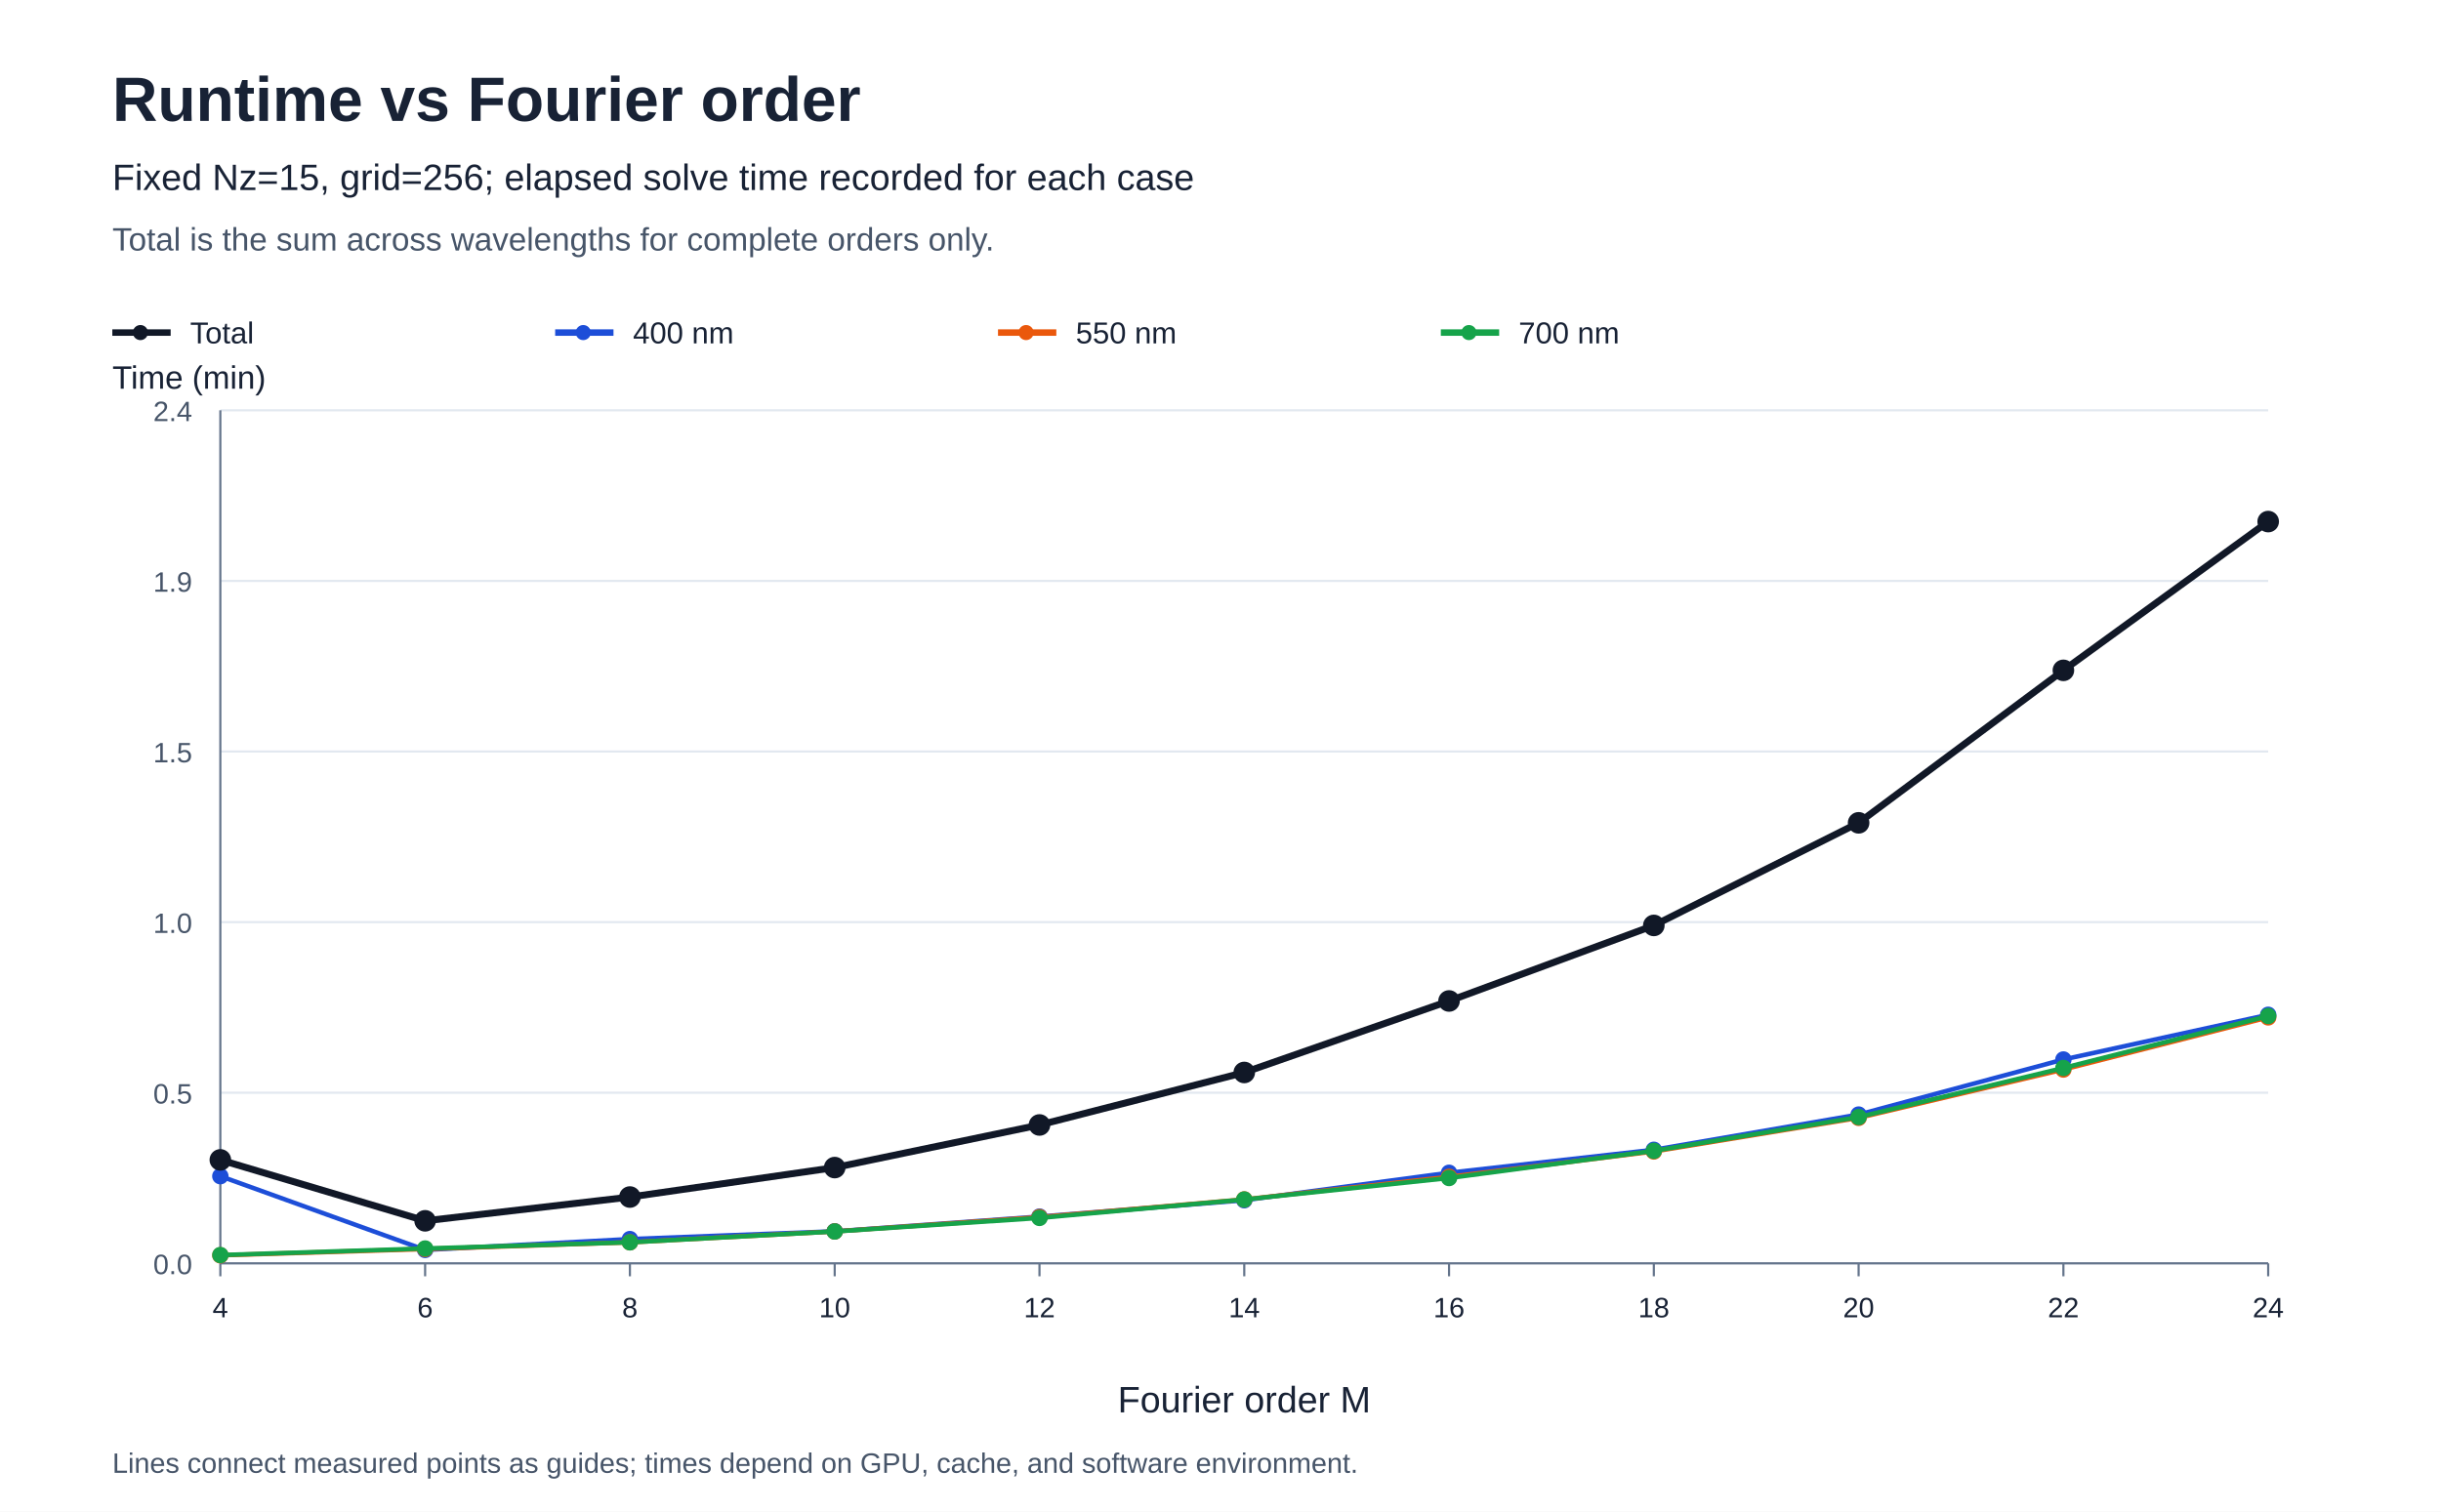
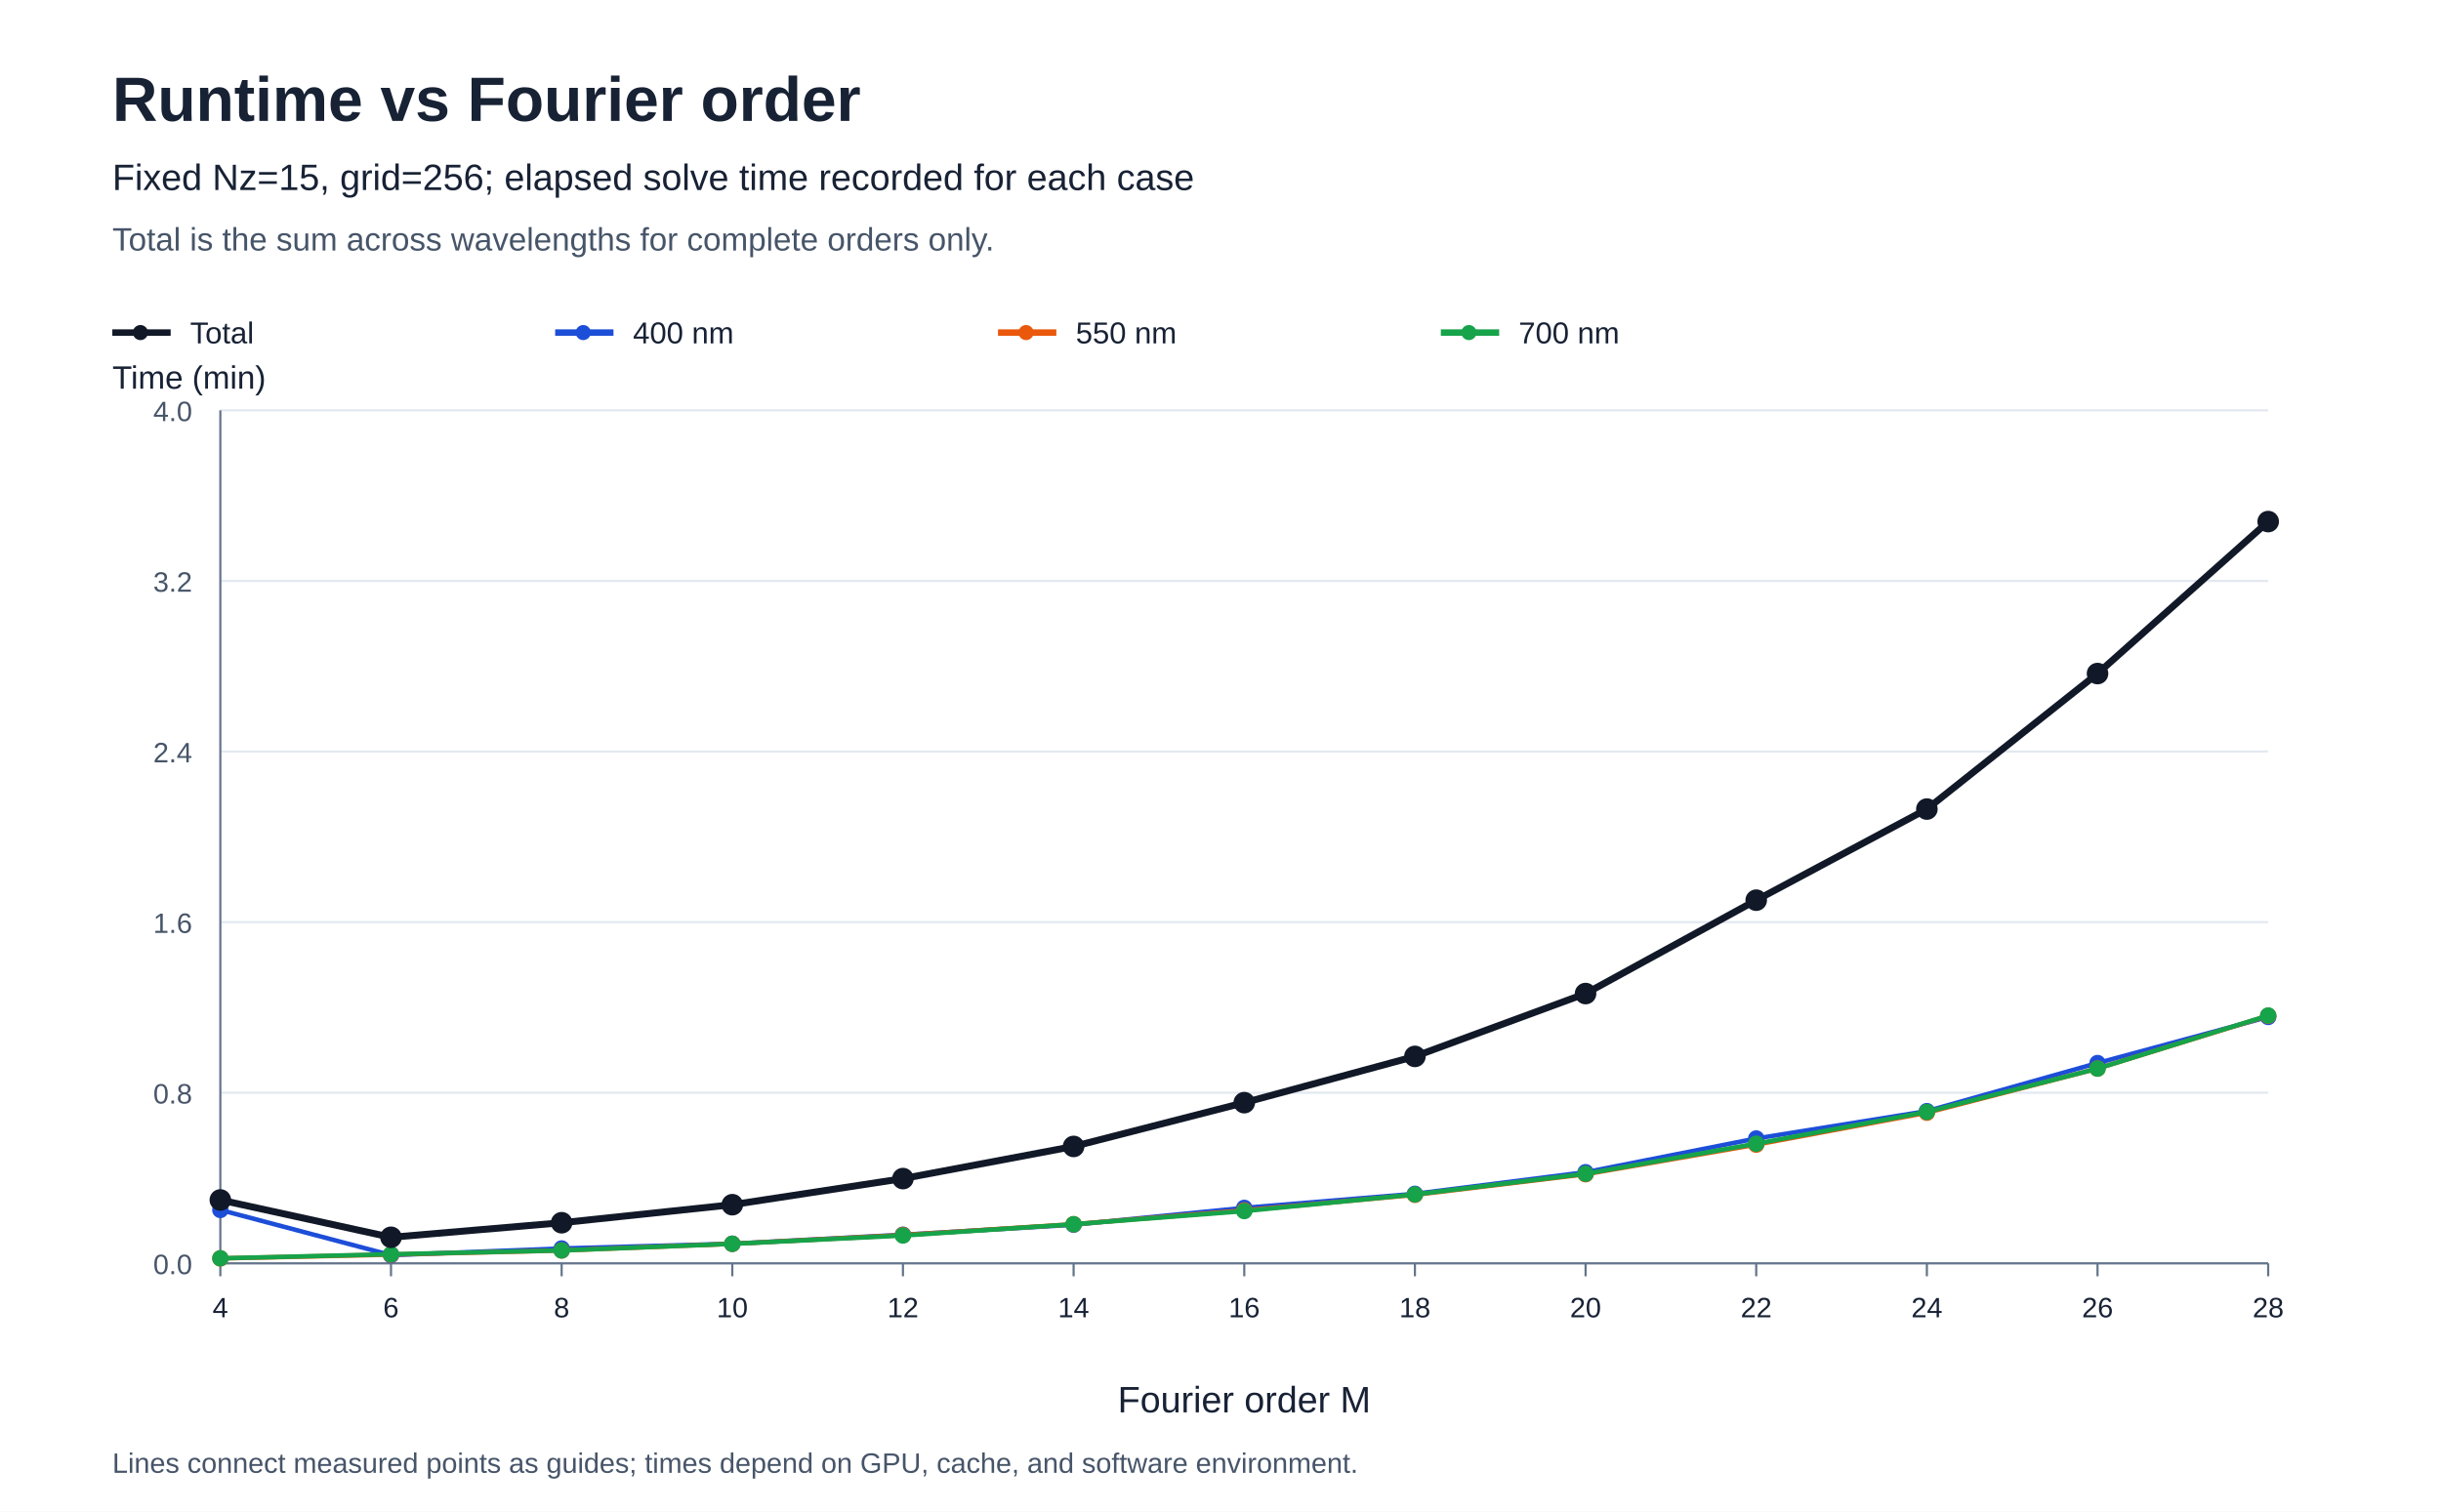
<svg xmlns="http://www.w3.org/2000/svg" viewBox="0 0 1130 700" width="1130" height="700" role="img">
  <rect width="100%" height="100%" fill="white" />
  <g font-family="Arial, Helvetica, sans-serif">
    <text x="52.0" y="56.0" text-anchor="start" font-size="29" font-weight="bold" fill="#182235">Runtime vs Fourier order</text>
    <text x="52.0" y="88.0" text-anchor="start" font-size="17" font-weight="normal" fill="#182235">Fixed Nz=15, grid=256; elapsed solve time recorded for each case</text>
    <text x="52.0" y="116.0" text-anchor="start" font-size="15" font-weight="normal" fill="#475569">Total is the sum across wavelengths for complete orders only.</text>
    <line x1="52.00" y1="154.00" x2="79.00" y2="154.00" stroke="#111827" stroke-width="3" />
    <circle cx="65.00" cy="154.00" r="3.5" fill="#111827" />
    <text x="88.0" y="159.0" text-anchor="start" font-size="14" font-weight="normal" fill="#182235">Total</text>
    <line x1="257.00" y1="154.00" x2="284.00" y2="154.00" stroke="#1d4ed8" stroke-width="3" />
    <circle cx="270.00" cy="154.00" r="3.5" fill="#1d4ed8" />
    <text x="293.0" y="159.0" text-anchor="start" font-size="14" font-weight="normal" fill="#182235">400 nm</text>
    <line x1="462.00" y1="154.00" x2="489.00" y2="154.00" stroke="#ea580c" stroke-width="3" />
    <circle cx="475.00" cy="154.00" r="3.5" fill="#ea580c" />
    <text x="498.0" y="159.0" text-anchor="start" font-size="14" font-weight="normal" fill="#182235">550 nm</text>
    <line x1="667.00" y1="154.00" x2="694.00" y2="154.00" stroke="#16a34a" stroke-width="3" />
    <circle cx="680.00" cy="154.00" r="3.5" fill="#16a34a" />
    <text x="703.0" y="159.0" text-anchor="start" font-size="14" font-weight="normal" fill="#182235">700 nm</text>
    <line x1="102.00" y1="585.00" x2="1050.00" y2="585.00" stroke="#e2e8f0" stroke-width="1" />
    <text x="89.0" y="590.0" text-anchor="end" font-size="13" font-weight="normal" fill="#475569">0.0</text>
    <line x1="102.00" y1="506.00" x2="1050.00" y2="506.00" stroke="#e2e8f0" stroke-width="1" />
-     <text x="89.0" y="511.0" text-anchor="end" font-size="13" font-weight="normal" fill="#475569">0.5</text>
+     <text x="89.0" y="511.0" text-anchor="end" font-size="13" font-weight="normal" fill="#475569">0.8</text>
    <line x1="102.00" y1="427.00" x2="1050.00" y2="427.00" stroke="#e2e8f0" stroke-width="1" />
-     <text x="89.0" y="432.0" text-anchor="end" font-size="13" font-weight="normal" fill="#475569">1.0</text>
+     <text x="89.0" y="432.0" text-anchor="end" font-size="13" font-weight="normal" fill="#475569">1.6</text>
    <line x1="102.00" y1="348.00" x2="1050.00" y2="348.00" stroke="#e2e8f0" stroke-width="1" />
-     <text x="89.0" y="353.0" text-anchor="end" font-size="13" font-weight="normal" fill="#475569">1.5</text>
+     <text x="89.0" y="353.0" text-anchor="end" font-size="13" font-weight="normal" fill="#475569">2.4</text>
    <line x1="102.00" y1="269.00" x2="1050.00" y2="269.00" stroke="#e2e8f0" stroke-width="1" />
-     <text x="89.0" y="274.0" text-anchor="end" font-size="13" font-weight="normal" fill="#475569">1.9</text>
+     <text x="89.0" y="274.0" text-anchor="end" font-size="13" font-weight="normal" fill="#475569">3.2</text>
    <line x1="102.00" y1="190.00" x2="1050.00" y2="190.00" stroke="#e2e8f0" stroke-width="1" />
-     <text x="89.0" y="195.0" text-anchor="end" font-size="13" font-weight="normal" fill="#475569">2.4</text>
+     <text x="89.0" y="195.0" text-anchor="end" font-size="13" font-weight="normal" fill="#475569">4.0</text>
    <line x1="102.00" y1="190.00" x2="102.00" y2="585.00" stroke="#64748b" stroke-width="1" />
    <line x1="102.00" y1="585.00" x2="1050.00" y2="585.00" stroke="#64748b" stroke-width="1" />
    <text x="52.0" y="180.0" text-anchor="start" font-size="15" font-weight="normal" fill="#182235">Time (min)</text>
    <line x1="102.00" y1="585.00" x2="102.00" y2="591.00" stroke="#64748b" stroke-width="1" />
    <text x="102.0" y="610.0" text-anchor="middle" font-size="13" font-weight="normal" fill="#182235">4</text>
-     <line x1="196.80" y1="585.00" x2="196.80" y2="591.00" stroke="#64748b" stroke-width="1" />
-     <text x="196.8" y="610.0" text-anchor="middle" font-size="13" font-weight="normal" fill="#182235">6</text>
-     <line x1="291.60" y1="585.00" x2="291.60" y2="591.00" stroke="#64748b" stroke-width="1" />
-     <text x="291.6" y="610.0" text-anchor="middle" font-size="13" font-weight="normal" fill="#182235">8</text>
-     <line x1="386.40" y1="585.00" x2="386.40" y2="591.00" stroke="#64748b" stroke-width="1" />
-     <text x="386.4" y="610.0" text-anchor="middle" font-size="13" font-weight="normal" fill="#182235">10</text>
-     <line x1="481.20" y1="585.00" x2="481.20" y2="591.00" stroke="#64748b" stroke-width="1" />
-     <text x="481.2" y="610.0" text-anchor="middle" font-size="13" font-weight="normal" fill="#182235">12</text>
+     <line x1="181.00" y1="585.00" x2="181.00" y2="591.00" stroke="#64748b" stroke-width="1" />
+     <text x="181.0" y="610.0" text-anchor="middle" font-size="13" font-weight="normal" fill="#182235">6</text>
+     <line x1="260.00" y1="585.00" x2="260.00" y2="591.00" stroke="#64748b" stroke-width="1" />
+     <text x="260.0" y="610.0" text-anchor="middle" font-size="13" font-weight="normal" fill="#182235">8</text>
+     <line x1="339.00" y1="585.00" x2="339.00" y2="591.00" stroke="#64748b" stroke-width="1" />
+     <text x="339.0" y="610.0" text-anchor="middle" font-size="13" font-weight="normal" fill="#182235">10</text>
+     <line x1="418.00" y1="585.00" x2="418.00" y2="591.00" stroke="#64748b" stroke-width="1" />
+     <text x="418.0" y="610.0" text-anchor="middle" font-size="13" font-weight="normal" fill="#182235">12</text>
+     <line x1="497.00" y1="585.00" x2="497.00" y2="591.00" stroke="#64748b" stroke-width="1" />
+     <text x="497.0" y="610.0" text-anchor="middle" font-size="13" font-weight="normal" fill="#182235">14</text>
    <line x1="576.00" y1="585.00" x2="576.00" y2="591.00" stroke="#64748b" stroke-width="1" />
-     <text x="576.0" y="610.0" text-anchor="middle" font-size="13" font-weight="normal" fill="#182235">14</text>
-     <line x1="670.80" y1="585.00" x2="670.80" y2="591.00" stroke="#64748b" stroke-width="1" />
-     <text x="670.8" y="610.0" text-anchor="middle" font-size="13" font-weight="normal" fill="#182235">16</text>
-     <line x1="765.60" y1="585.00" x2="765.60" y2="591.00" stroke="#64748b" stroke-width="1" />
-     <text x="765.6" y="610.0" text-anchor="middle" font-size="13" font-weight="normal" fill="#182235">18</text>
-     <line x1="860.40" y1="585.00" x2="860.40" y2="591.00" stroke="#64748b" stroke-width="1" />
-     <text x="860.4" y="610.0" text-anchor="middle" font-size="13" font-weight="normal" fill="#182235">20</text>
-     <line x1="955.20" y1="585.00" x2="955.20" y2="591.00" stroke="#64748b" stroke-width="1" />
-     <text x="955.2" y="610.0" text-anchor="middle" font-size="13" font-weight="normal" fill="#182235">22</text>
+     <text x="576.0" y="610.0" text-anchor="middle" font-size="13" font-weight="normal" fill="#182235">16</text>
+     <line x1="655.00" y1="585.00" x2="655.00" y2="591.00" stroke="#64748b" stroke-width="1" />
+     <text x="655.0" y="610.0" text-anchor="middle" font-size="13" font-weight="normal" fill="#182235">18</text>
+     <line x1="734.00" y1="585.00" x2="734.00" y2="591.00" stroke="#64748b" stroke-width="1" />
+     <text x="734.0" y="610.0" text-anchor="middle" font-size="13" font-weight="normal" fill="#182235">20</text>
+     <line x1="813.00" y1="585.00" x2="813.00" y2="591.00" stroke="#64748b" stroke-width="1" />
+     <text x="813.0" y="610.0" text-anchor="middle" font-size="13" font-weight="normal" fill="#182235">22</text>
+     <line x1="892.00" y1="585.00" x2="892.00" y2="591.00" stroke="#64748b" stroke-width="1" />
+     <text x="892.0" y="610.0" text-anchor="middle" font-size="13" font-weight="normal" fill="#182235">24</text>
+     <line x1="971.00" y1="585.00" x2="971.00" y2="591.00" stroke="#64748b" stroke-width="1" />
+     <text x="971.0" y="610.0" text-anchor="middle" font-size="13" font-weight="normal" fill="#182235">26</text>
    <line x1="1050.00" y1="585.00" x2="1050.00" y2="591.00" stroke="#64748b" stroke-width="1" />
-     <text x="1050.0" y="610.0" text-anchor="middle" font-size="13" font-weight="normal" fill="#182235">24</text>
-     <polyline points="102.00,544.64 196.80,578.79 291.60,573.77 386.40,570.17 481.20,563.36 576.00,555.78 670.80,543.07 765.60,532.43 860.40,516.11 955.20,490.61 1050.00,469.91" fill="none" stroke="#1d4ed8" stroke-width="2.1" />
-     <circle cx="102.00" cy="544.64" r="3.8" fill="#1d4ed8" />
-     <circle cx="196.80" cy="578.79" r="3.8" fill="#1d4ed8" />
-     <circle cx="291.60" cy="573.77" r="3.8" fill="#1d4ed8" />
-     <circle cx="386.40" cy="570.17" r="3.8" fill="#1d4ed8" />
-     <circle cx="481.20" cy="563.36" r="3.8" fill="#1d4ed8" />
-     <circle cx="576.00" cy="555.78" r="3.8" fill="#1d4ed8" />
-     <circle cx="670.80" cy="543.07" r="3.8" fill="#1d4ed8" />
-     <circle cx="765.60" cy="532.43" r="3.8" fill="#1d4ed8" />
-     <circle cx="860.40" cy="516.11" r="3.8" fill="#1d4ed8" />
-     <circle cx="955.20" cy="490.61" r="3.8" fill="#1d4ed8" />
-     <circle cx="1050.00" cy="469.91" r="3.8" fill="#1d4ed8" />
-     <polyline points="102.00,581.28 196.80,578.38 291.60,575.26 386.40,570.23 481.20,563.60 576.00,555.40 670.80,544.95 765.60,533.20 860.40,517.63 955.20,495.26 1050.00,471.12" fill="none" stroke="#ea580c" stroke-width="2.1" />
-     <circle cx="102.00" cy="581.28" r="3.8" fill="#ea580c" />
-     <circle cx="196.80" cy="578.38" r="3.8" fill="#ea580c" />
-     <circle cx="291.60" cy="575.26" r="3.8" fill="#ea580c" />
-     <circle cx="386.40" cy="570.23" r="3.8" fill="#ea580c" />
-     <circle cx="481.20" cy="563.60" r="3.8" fill="#ea580c" />
-     <circle cx="576.00" cy="555.40" r="3.8" fill="#ea580c" />
-     <circle cx="670.80" cy="544.95" r="3.8" fill="#ea580c" />
-     <circle cx="765.60" cy="533.20" r="3.8" fill="#ea580c" />
-     <circle cx="860.40" cy="517.63" r="3.8" fill="#ea580c" />
-     <circle cx="955.20" cy="495.26" r="3.8" fill="#ea580c" />
-     <circle cx="1050.00" cy="471.12" r="3.8" fill="#ea580c" />
-     <polyline points="102.00,581.17 196.80,578.13 291.60,575.27 386.40,570.25 481.20,563.97 576.00,555.44 670.80,545.49 765.60,532.90 860.40,517.28 955.20,494.54 1050.00,470.49" fill="none" stroke="#16a34a" stroke-width="2.1" />
-     <circle cx="102.00" cy="581.17" r="3.8" fill="#16a34a" />
-     <circle cx="196.80" cy="578.13" r="3.8" fill="#16a34a" />
-     <circle cx="291.60" cy="575.27" r="3.8" fill="#16a34a" />
-     <circle cx="386.40" cy="570.25" r="3.8" fill="#16a34a" />
-     <circle cx="481.20" cy="563.97" r="3.8" fill="#16a34a" />
-     <circle cx="576.00" cy="555.44" r="3.8" fill="#16a34a" />
-     <circle cx="670.80" cy="545.49" r="3.8" fill="#16a34a" />
-     <circle cx="765.60" cy="532.90" r="3.8" fill="#16a34a" />
-     <circle cx="860.40" cy="517.28" r="3.8" fill="#16a34a" />
-     <circle cx="955.20" cy="494.54" r="3.8" fill="#16a34a" />
-     <circle cx="1050.00" cy="470.49" r="3.8" fill="#16a34a" />
-     <polyline points="102.00,537.10 196.80,565.31 291.60,554.30 386.40,540.66 481.20,520.93 576.00,496.62 670.80,463.51 765.60,428.53 860.40,381.02 955.20,310.41 1050.00,241.52" fill="none" stroke="#111827" stroke-width="3.2" />
-     <circle cx="102.00" cy="537.10" r="5" fill="#111827" />
-     <circle cx="196.80" cy="565.31" r="5" fill="#111827" />
-     <circle cx="291.60" cy="554.30" r="5" fill="#111827" />
-     <circle cx="386.40" cy="540.66" r="5" fill="#111827" />
-     <circle cx="481.20" cy="520.93" r="5" fill="#111827" />
-     <circle cx="576.00" cy="496.62" r="5" fill="#111827" />
-     <circle cx="670.80" cy="463.51" r="5" fill="#111827" />
-     <circle cx="765.60" cy="428.53" r="5" fill="#111827" />
-     <circle cx="860.40" cy="381.02" r="5" fill="#111827" />
-     <circle cx="955.20" cy="310.41" r="5" fill="#111827" />
+     <text x="1050.0" y="610.0" text-anchor="middle" font-size="13" font-weight="normal" fill="#182235">28</text>
+     <polyline points="102.00,560.28 181.00,581.20 260.00,578.12 339.00,575.92 418.00,571.75 497.00,567.11 576.00,559.32 655.00,552.81 734.00,542.81 813.00,527.19 892.00,514.52 971.00,492.26 1050.00,470.90" fill="none" stroke="#1d4ed8" stroke-width="2.1" />
+     <circle cx="102.00" cy="560.28" r="3.8" fill="#1d4ed8" />
+     <circle cx="181.00" cy="581.20" r="3.8" fill="#1d4ed8" />
+     <circle cx="260.00" cy="578.12" r="3.8" fill="#1d4ed8" />
+     <circle cx="339.00" cy="575.92" r="3.8" fill="#1d4ed8" />
+     <circle cx="418.00" cy="571.75" r="3.8" fill="#1d4ed8" />
+     <circle cx="497.00" cy="567.11" r="3.8" fill="#1d4ed8" />
+     <circle cx="576.00" cy="559.32" r="3.8" fill="#1d4ed8" />
+     <circle cx="655.00" cy="552.81" r="3.8" fill="#1d4ed8" />
+     <circle cx="734.00" cy="542.81" r="3.8" fill="#1d4ed8" />
+     <circle cx="813.00" cy="527.19" r="3.8" fill="#1d4ed8" />
+     <circle cx="892.00" cy="514.52" r="3.8" fill="#1d4ed8" />
+     <circle cx="971.00" cy="492.26" r="3.8" fill="#1d4ed8" />
+     <circle cx="1050.00" cy="470.90" r="3.8" fill="#1d4ed8" />
+     <polyline points="102.00,582.72 181.00,580.95 260.00,579.04 339.00,575.96 418.00,571.89 497.00,566.87 576.00,560.47 655.00,553.28 734.00,543.74 813.00,530.04 892.00,515.26 971.00,494.81 1050.00,470.37" fill="none" stroke="#ea580c" stroke-width="2.1" />
+     <circle cx="102.00" cy="582.72" r="3.8" fill="#ea580c" />
+     <circle cx="181.00" cy="580.95" r="3.8" fill="#ea580c" />
+     <circle cx="260.00" cy="579.04" r="3.8" fill="#ea580c" />
+     <circle cx="339.00" cy="575.96" r="3.8" fill="#ea580c" />
+     <circle cx="418.00" cy="571.89" r="3.8" fill="#ea580c" />
+     <circle cx="497.00" cy="566.87" r="3.8" fill="#ea580c" />
+     <circle cx="576.00" cy="560.47" r="3.8" fill="#ea580c" />
+     <circle cx="655.00" cy="553.28" r="3.8" fill="#ea580c" />
+     <circle cx="734.00" cy="543.74" r="3.8" fill="#ea580c" />
+     <circle cx="813.00" cy="530.04" r="3.8" fill="#ea580c" />
+     <circle cx="892.00" cy="515.26" r="3.8" fill="#ea580c" />
+     <circle cx="971.00" cy="494.81" r="3.8" fill="#ea580c" />
+     <circle cx="1050.00" cy="470.37" r="3.8" fill="#ea580c" />
+     <polyline points="102.00,582.66 181.00,580.80 260.00,579.04 339.00,575.97 418.00,572.12 497.00,566.89 576.00,560.80 655.00,553.09 734.00,543.53 813.00,529.60 892.00,514.87 971.00,494.83 1050.00,470.25" fill="none" stroke="#16a34a" stroke-width="2.1" />
+     <circle cx="102.00" cy="582.66" r="3.8" fill="#16a34a" />
+     <circle cx="181.00" cy="580.80" r="3.8" fill="#16a34a" />
+     <circle cx="260.00" cy="579.04" r="3.8" fill="#16a34a" />
+     <circle cx="339.00" cy="575.97" r="3.8" fill="#16a34a" />
+     <circle cx="418.00" cy="572.12" r="3.8" fill="#16a34a" />
+     <circle cx="497.00" cy="566.89" r="3.8" fill="#16a34a" />
+     <circle cx="576.00" cy="560.80" r="3.8" fill="#16a34a" />
+     <circle cx="655.00" cy="553.09" r="3.8" fill="#16a34a" />
+     <circle cx="734.00" cy="543.53" r="3.8" fill="#16a34a" />
+     <circle cx="813.00" cy="529.60" r="3.8" fill="#16a34a" />
+     <circle cx="892.00" cy="514.87" r="3.8" fill="#16a34a" />
+     <circle cx="971.00" cy="494.83" r="3.8" fill="#16a34a" />
+     <circle cx="1050.00" cy="470.25" r="3.8" fill="#16a34a" />
+     <polyline points="102.00,555.66 181.00,572.94 260.00,566.20 339.00,557.85 418.00,545.76 497.00,530.87 576.00,510.60 655.00,489.18 734.00,460.08 813.00,416.84 892.00,374.65 971.00,311.90 1050.00,241.52" fill="none" stroke="#111827" stroke-width="3.2" />
+     <circle cx="102.00" cy="555.66" r="5" fill="#111827" />
+     <circle cx="181.00" cy="572.94" r="5" fill="#111827" />
+     <circle cx="260.00" cy="566.20" r="5" fill="#111827" />
+     <circle cx="339.00" cy="557.85" r="5" fill="#111827" />
+     <circle cx="418.00" cy="545.76" r="5" fill="#111827" />
+     <circle cx="497.00" cy="530.87" r="5" fill="#111827" />
+     <circle cx="576.00" cy="510.60" r="5" fill="#111827" />
+     <circle cx="655.00" cy="489.18" r="5" fill="#111827" />
+     <circle cx="734.00" cy="460.08" r="5" fill="#111827" />
+     <circle cx="813.00" cy="416.84" r="5" fill="#111827" />
+     <circle cx="892.00" cy="374.65" r="5" fill="#111827" />
+     <circle cx="971.00" cy="311.90" r="5" fill="#111827" />
    <circle cx="1050.00" cy="241.52" r="5" fill="#111827" />
    <text x="576.0" y="654.0" text-anchor="middle" font-size="17" font-weight="normal" fill="#182235">Fourier order M</text>
    <text x="52.0" y="682.0" text-anchor="start" font-size="13" font-weight="normal" fill="#475569">Lines connect measured points as guides; times depend on GPU, cache, and software environment.</text>
  </g>
</svg>
